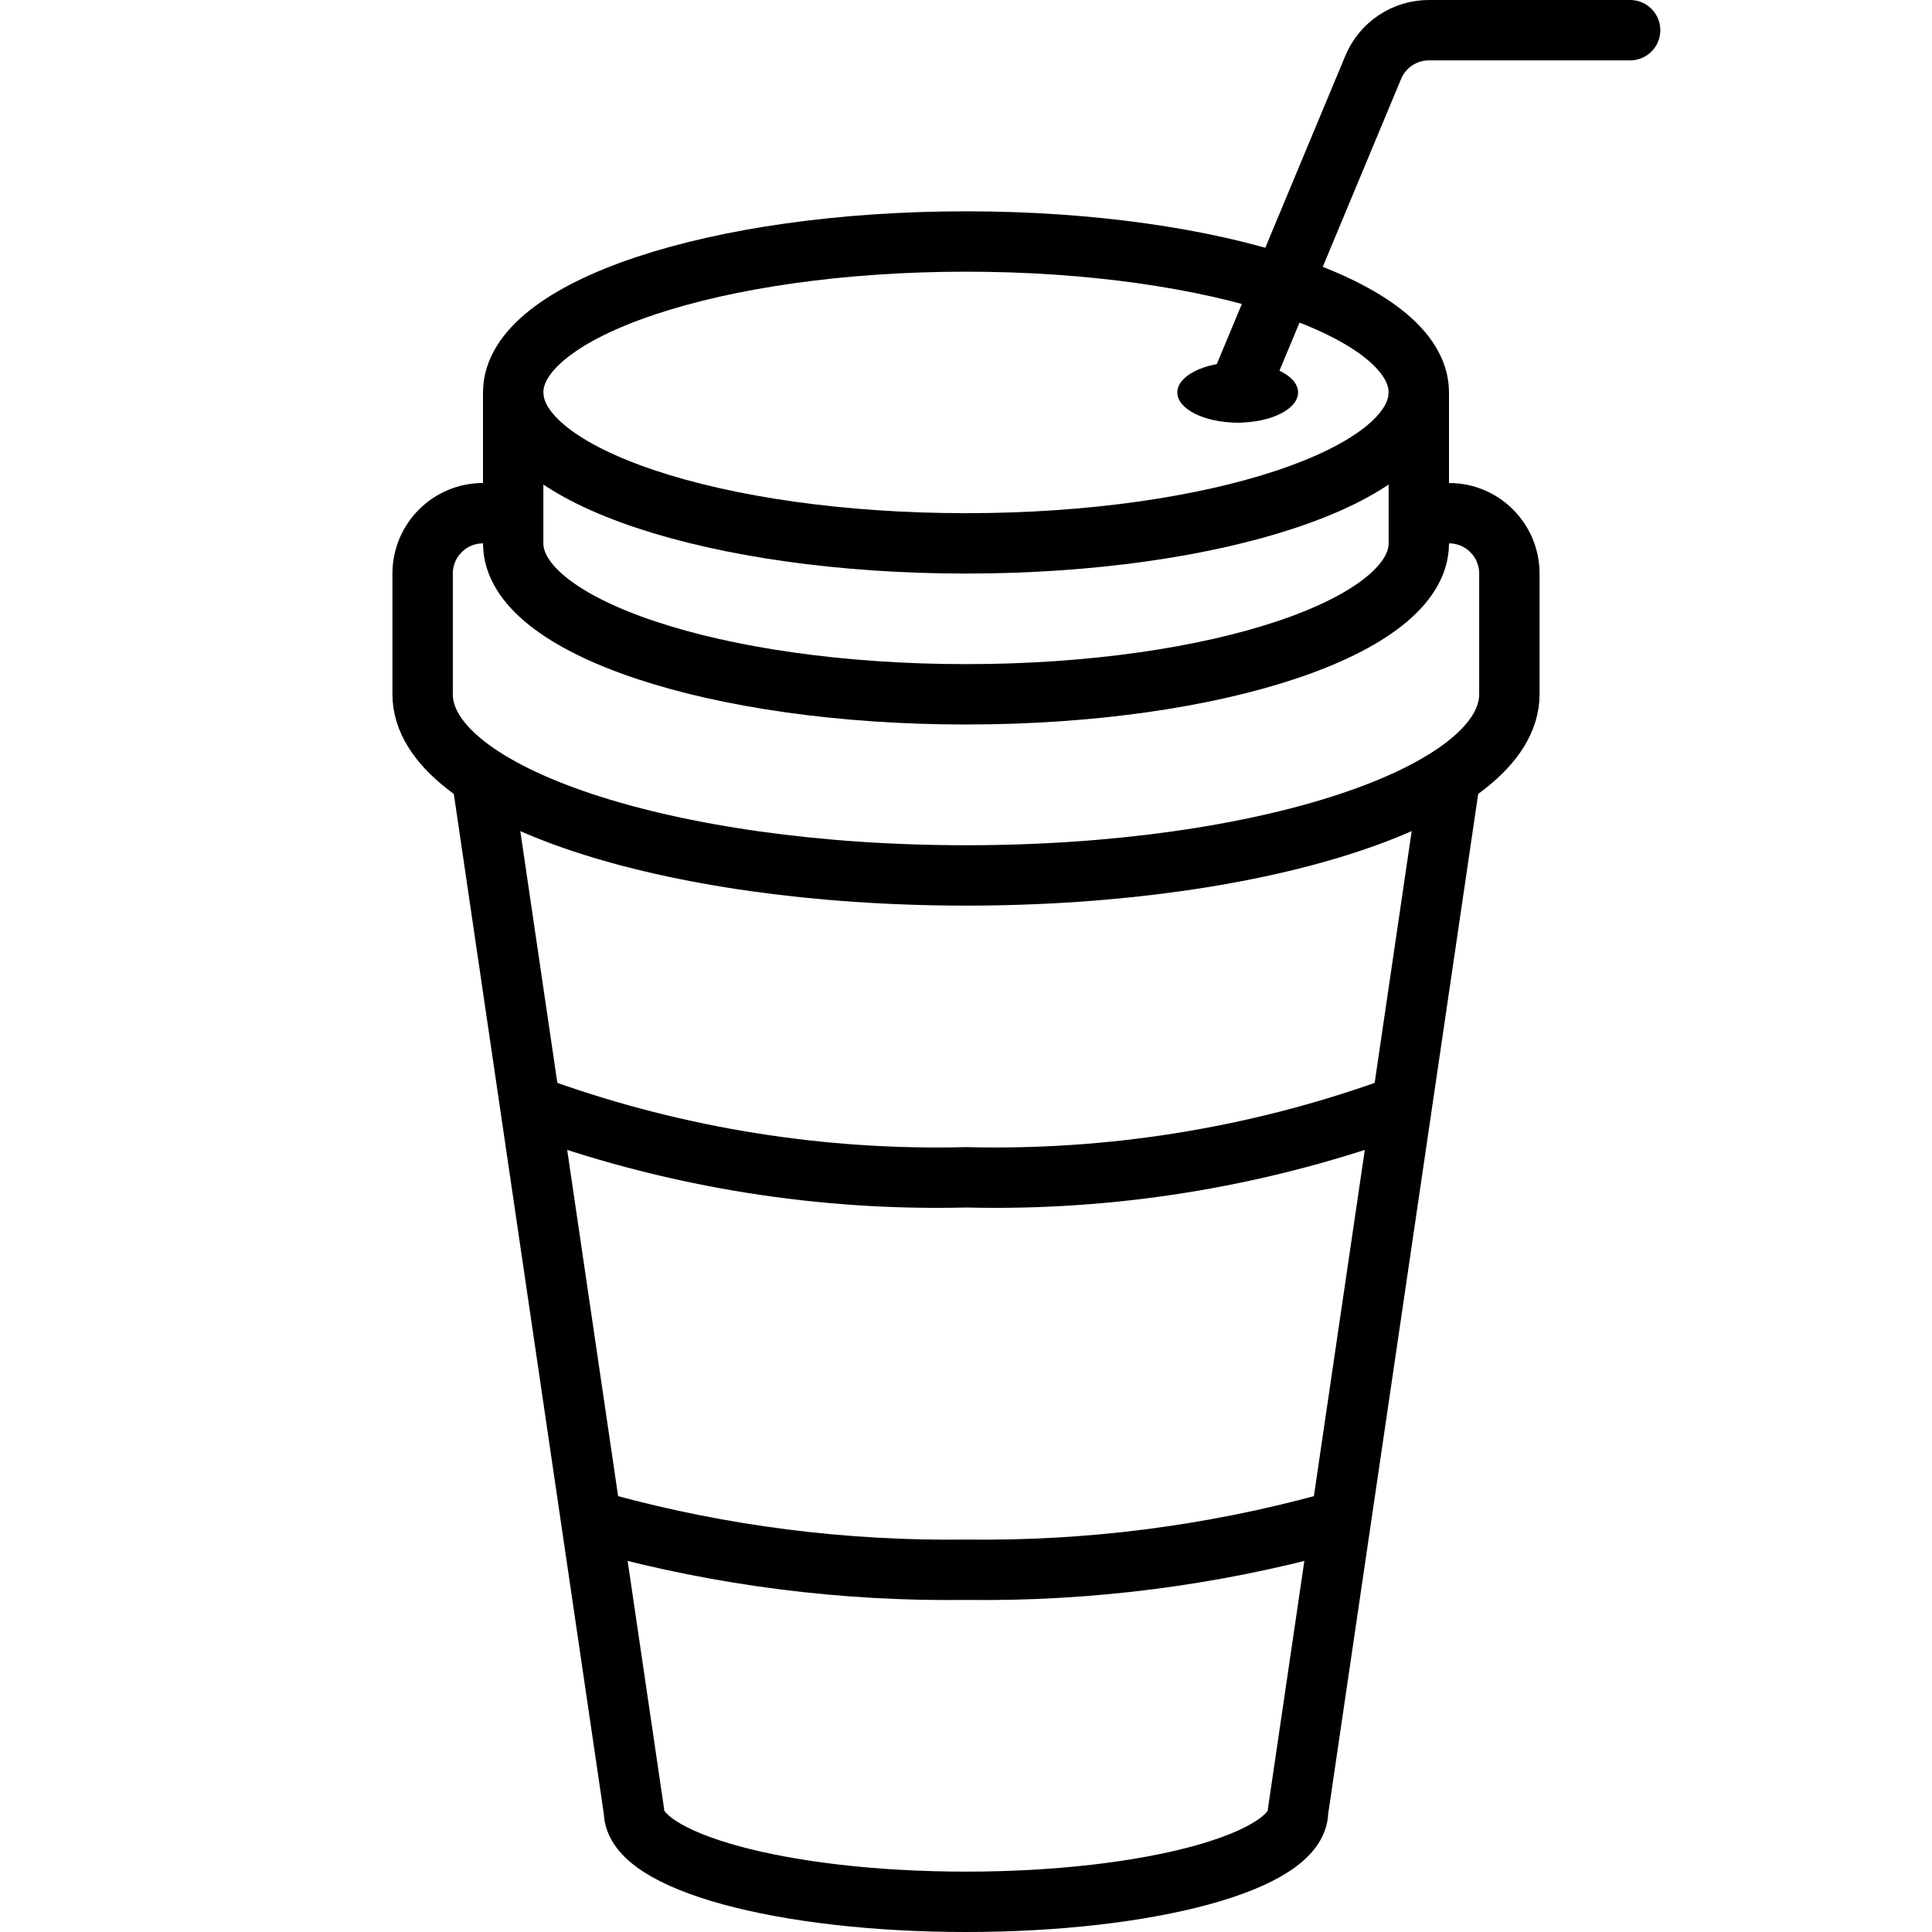
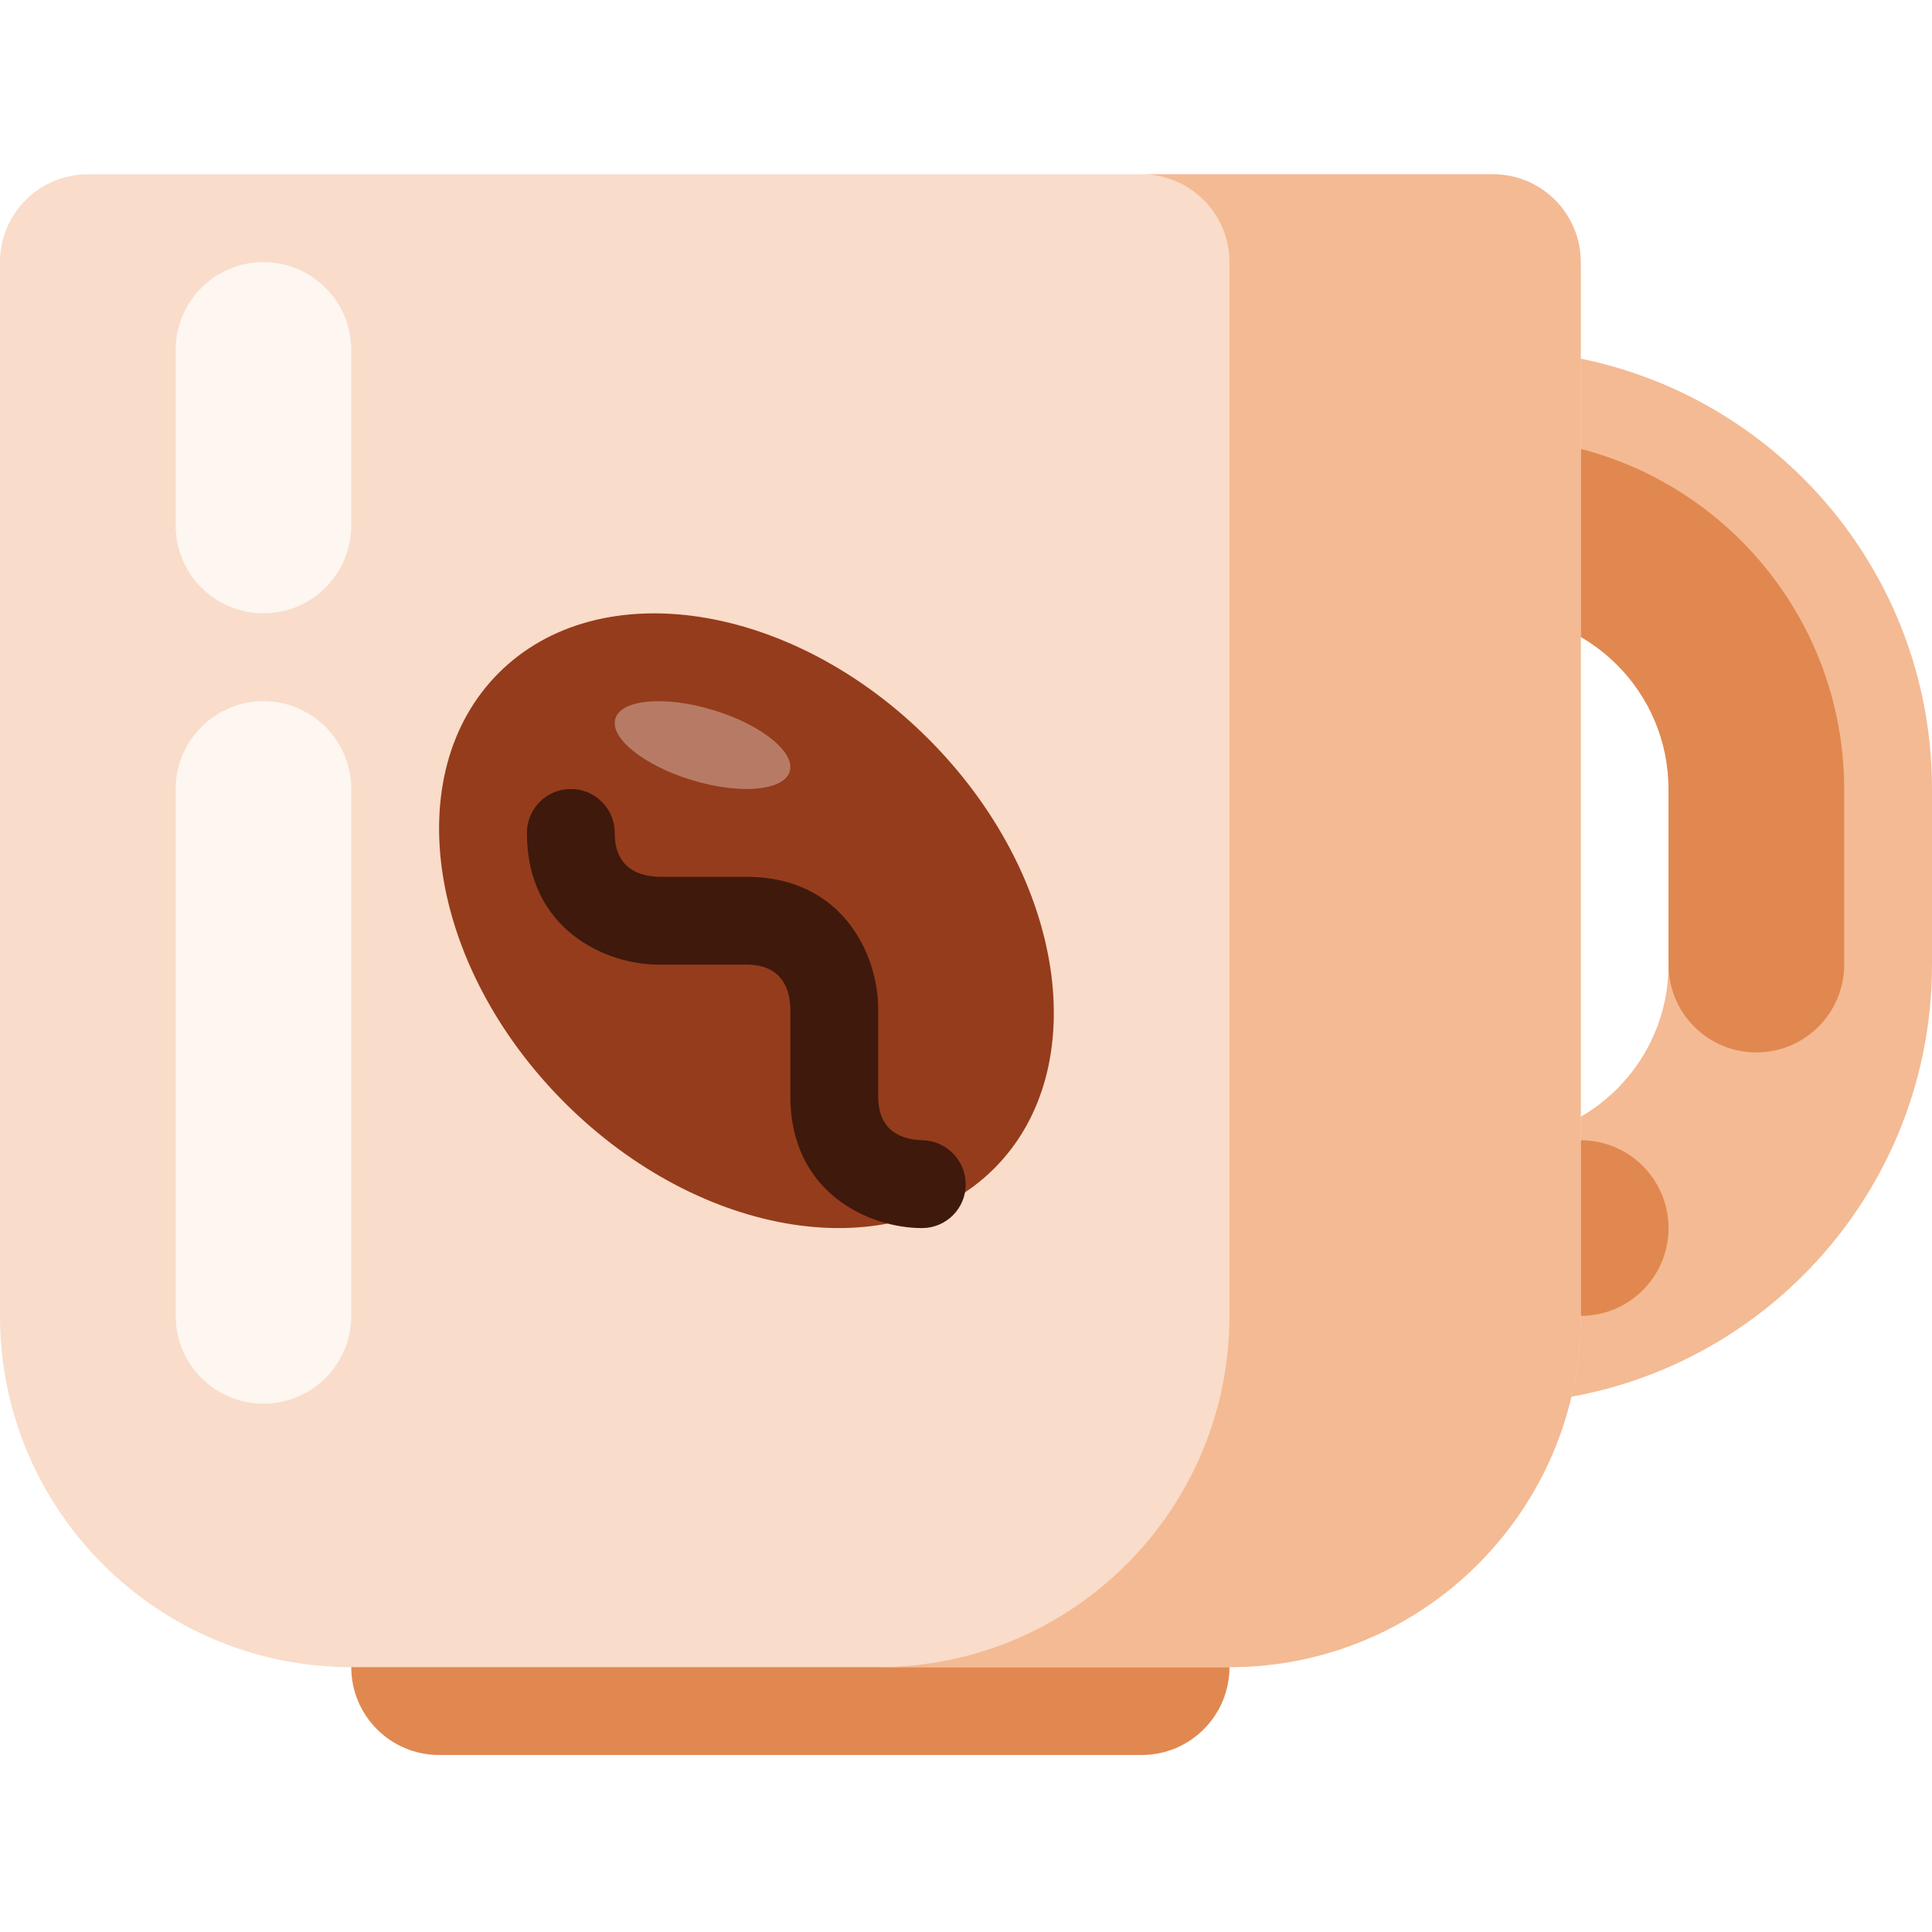
- <svg xmlns="http://www.w3.org/2000/svg" width="800px" height="800px" viewBox="0 0 64 64" data-name="paper cup" id="paper_cup">
-   <ellipse cx="32" cy="13" rx="15" ry="5" style="fill:none;stroke:#000000;stroke-miterlimit:10;stroke-width:2px" />
-   <path d="M47,13v5c0,2.76-6.72,5-15,5s-15-2.24-15-5V13" style="fill:none;stroke:#000000;stroke-miterlimit:10;stroke-width:2px" />
-   <path d="M17,17H16a2,2,0,0,0-2,2v4c0,3.31,8.06,6,18,6s18-2.69,18-6V19a2,2,0,0,0-2-2H47" style="fill:none;stroke:#000000;stroke-miterlimit:10;stroke-width:2px" />
-   <path d="M18,36.77A39,39,0,0,0,32,39a39,39,0,0,0,14-2.23" style="fill:none;stroke:#000000;stroke-miterlimit:10;stroke-width:2px" />
-   <path d="M20,50.47A43.36,43.36,0,0,0,32,52a43.36,43.36,0,0,0,12-1.53" style="fill:none;stroke:#000000;stroke-miterlimit:10;stroke-width:2px" />
-   <path d="M16,26l5,34c0,1.66,4.92,3,11,3s11-1.34,11-3l5-34" style="fill:none;stroke:#000000;stroke-miterlimit:10;stroke-width:2px" />
-   <ellipse cx="41" cy="13" rx="2" ry="1" />
-   <path d="M41,13,45.49,2.23A2,2,0,0,1,47.33,1H54" style="fill:none;stroke:#000000;stroke-linecap:round;stroke-miterlimit:10;stroke-width:2px" />
+ <svg xmlns="http://www.w3.org/2000/svg" height="469pt" viewBox="0 -42 469.333 469" width="469pt">
+   <path d="m106.668 341.5h170.664c11.785 0 21.336 9.551 21.336 21.332 0 11.785-9.551 21.336-21.336 21.336h-170.664c-11.785 0-21.336-9.551-21.336-21.336 0-11.781 9.551-21.332 21.336-21.332zm0 0" fill="#e18850" />
+   <path d="m277.332 42.832v256h85.336c58.91 0 106.664-47.754 106.664-106.664v-42.668c0-58.91-47.754-106.668-106.664-106.668zm85.336 192h-21.336v-128h21.336c23.562 0 42.664 19.105 42.664 42.668v42.668c0 23.562-19.102 42.664-42.664 42.664zm0 0" fill="#f4ba93" />
+   <path d="m405.332 256.168c0 11.781-9.551 21.332-21.332 21.332s-21.332-9.551-21.332-21.332c0-11.785 9.551-21.336 21.332-21.336s21.332 9.551 21.332 21.336zm0 0" fill="#e18850" />
+   <path d="m426.668 213.5c-11.781 0-21.336-9.551-21.336-21.332v-42.668c-.023-23.555-19.109-42.645-42.664-42.668-11.777-.008-21.32-9.555-21.32-21.332s9.543-21.324 21.32-21.332c47.105.051 85.277 38.227 85.332 85.332v42.668c0 11.781-9.551 21.332-21.332 21.332zm0 0" fill="#e18850" />
+   <path d="m21.332.168h341.336c11.781 0 21.332 9.551 21.332 21.332v256c0 47.129-38.203 85.332-85.332 85.332h-213.336c-47.129 0-85.332-38.203-85.332-85.332v-256c0-11.781 9.551-21.332 21.332-21.332zm0 0" fill="#f9dcc9" />
+   <path d="m298.668 362.832c47.129 0 85.332-38.203 85.332-85.332v-256c0-11.781-9.551-21.332-21.332-21.332h-85.336c11.785 0 21.336 9.551 21.336 21.332v256c0 47.129-38.207 85.332-85.336 85.332zm0 0" fill="#f4ba93" />
+   <path d="m64 21.5c11.781 0 21.332 9.551 21.332 21.332v42.668c0 11.781-9.551 21.332-21.332 21.332s-21.332-9.551-21.332-21.332v-42.668c0-11.781 9.551-21.332 21.332-21.332zm0 0" fill="#fdf6f1" />
+   <path d="m64 128.168c11.781 0 21.332 9.551 21.332 21.332v128c0 11.781-9.551 21.332-21.332 21.332s-21.332-9.551-21.332-21.332v-128c0-11.781 9.551-21.332 21.332-21.332zm0 0" fill="#fdf6f1" />
+   <path d="m225.52 137.316c-33.238-33.238-79.969-40.402-104.371-16-24.402 24.402-17.238 71.129 16 104.367 33.238 33.238 79.965 40.402 104.367 16s17.242-71.129-15.996-104.367zm0 0" fill="#953c1c" />
+   <path d="m224 256.168c-12.863 0-32-8.523-32-32v-21.336c-.125-4.801-2.074-10.664-10.668-10.664h-21.332c-12.863 0-32-8.523-32-32 0-5.891 4.777-10.668 10.668-10.668s10.664 4.777 10.664 10.668c0 8.594 5.867 10.539 10.793 10.664h21.207c23.48 0 32 19.137 32 32v21.336c0 8.594 5.867 10.539 10.793 10.664 5.852.145 10.512 4.949 10.469 10.805-.043 5.82-4.77 10.52-10.594 10.531zm0 0" fill="#3e190c" />
+   <path d="m173.25 130.324c-11.695-3.551-22.332-2.617-23.758 2.082-1.426 4.699 6.898 11.387 18.59 14.938 11.695 3.547 22.332 2.617 23.758-2.086 1.426-4.699-6.898-11.387-18.59-14.934zm0 0" fill="#b77b65" />
</svg>
